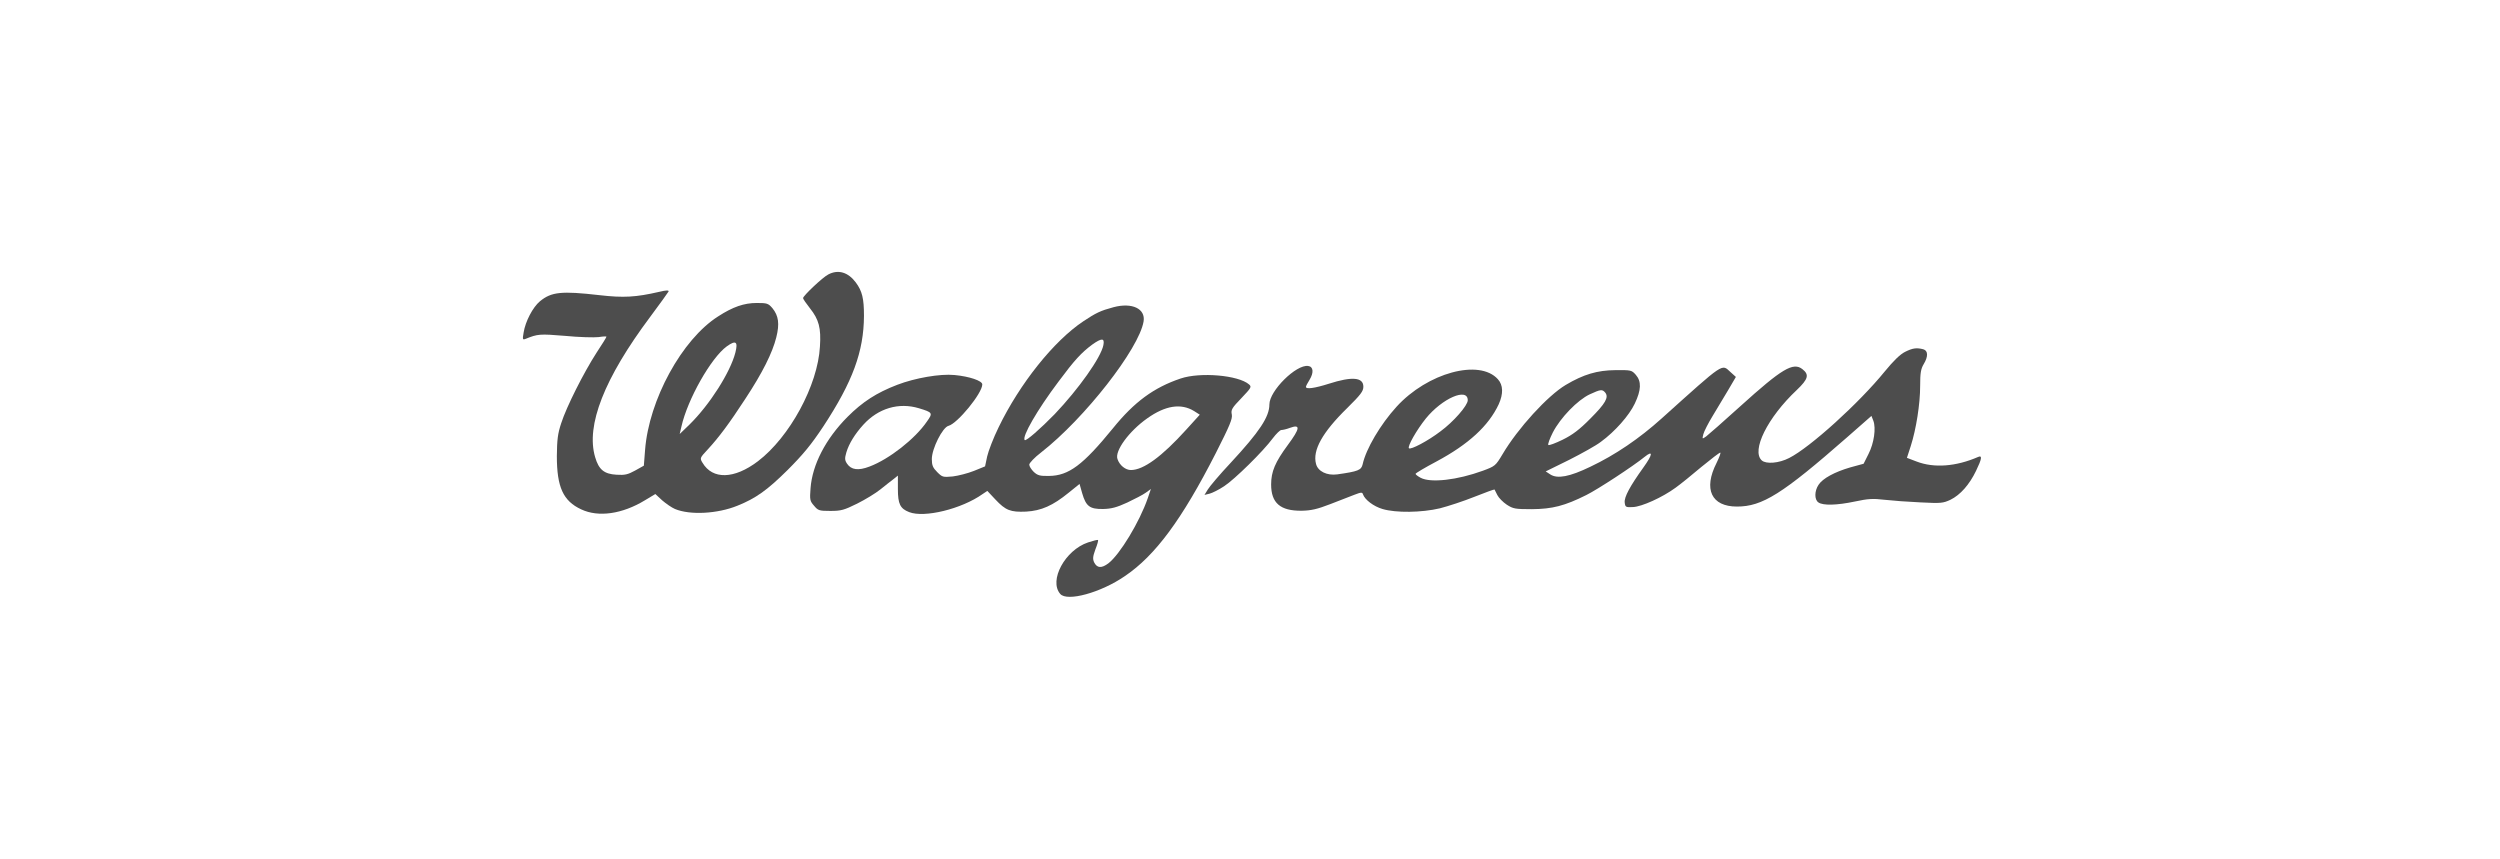
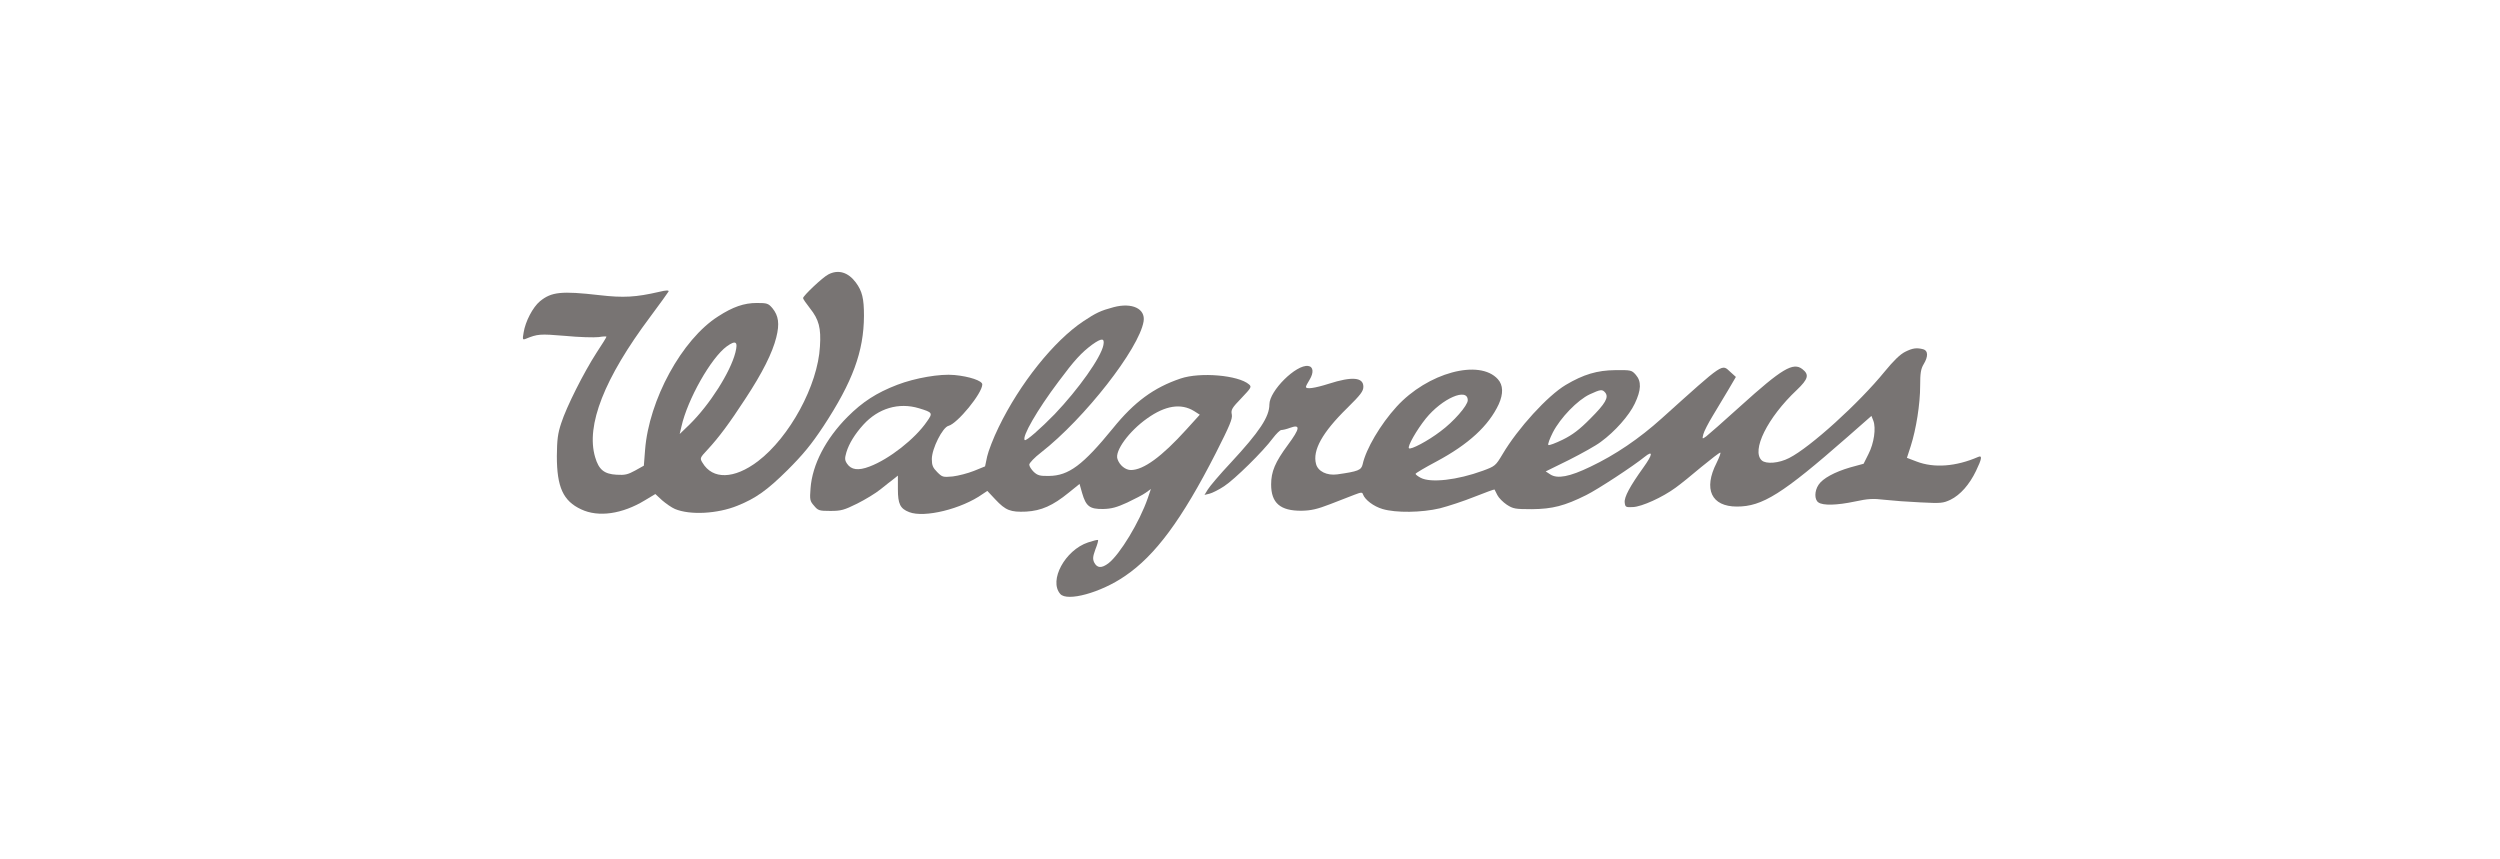
<svg xmlns="http://www.w3.org/2000/svg" version="1.1" id="Layer_1" x="0px" y="0px" width="326px" height="112px" viewBox="0 0 326 112" enable-background="new 0 0 326 112" xml:space="preserve">
-   <rect id="background" opacity="0" fill="#4D4D4D" width="326" height="112" />
+   <rect id="background" opacity="0" fill="#787473" width="326" height="112" />
  <g transform="translate(0,195) scale(0.1,-0.1)">
-     <path fill="#4D4D4D" d="M1080.098,1592.119c-7.261-3.628-32.905-27.905-32.905-30.854c0-1.138,4.092-7.036,9.082-13.389   c11.562-14.521,14.517-25.645,12.93-49.692c-2.72-50.596-39.478-118.223-81.006-149.756c-30.859-23.369-58.994-24.053-72.153-1.816   c-3.628,5.898-3.403,6.357,6.582,17.021c14.521,15.654,28.594,34.482,49.238,66.255c22.456,34.038,35.396,60.132,40.391,80.093   c4.531,17.925,2.944,28.369-4.995,38.125c-5.449,6.353-7.036,6.807-20.42,6.807c-16.562,0-31.079-5-50.371-17.48   c-47.197-29.941-90.308-108.911-95.298-174.258l-1.592-20.42l-11.338-6.338c-9.536-5.234-13.389-6.143-24.282-5.459   c-16.108,0.898-23.149,6.582-27.905,22.91c-12.251,41.289,11.797,102.788,71.924,183.115c12.476,16.787,23.14,31.538,23.828,32.905   c0.674,1.812-2.949,1.812-12.261-0.459c-30.4-7.031-46.509-7.935-77.822-4.316c-49.688,5.679-62.627,4.316-77.603-7.939   c-9.292-7.715-19.058-26.313-21.323-40.84c-1.592-9.072-1.367-9.751,2.72-8.164c15.664,6.357,18.154,6.577,51.279,3.857   c18.379-1.816,38.12-2.271,43.789-1.597c5.669,0.913,10.22,1.138,10.22,0.464c0-0.684-5.684-9.98-12.939-20.874   c-16.558-25.645-39.253-70.571-46.064-91.904c-4.536-13.613-5.435-21.543-5.669-42.881c0-40.381,8.164-58.535,31.768-69.443   c22.461-10.645,53.545-6.113,83.042,11.807l13.618,8.184l8.848-8.184c4.995-4.307,12.476-9.521,16.787-11.338   c19.512-8.164,55.361-6.338,81.46,4.316c23.823,9.531,38.794,20.186,65.347,46.504c20.19,20.195,30.859,33.125,46.514,56.729   c38.34,58.32,52.871,97.793,53.096,144.307c0,22.69-2.271,32.222-10.664,43.574   C1105.962,1595.073,1093.027,1598.926,1080.098,1592.119z M958.931,1490.239c-6.577-25.64-33.35-67.847-59.897-93.931   l-12.715-12.256l2.275,9.756c7.944,35.396,38.569,89.629,59.219,104.6C959.609,1506.802,962.563,1504.536,958.931,1490.239z" />
-     <path fill="#4D4D4D" d="M1452.212,1549.458c-17.017-4.536-23.145-7.485-39.487-18.379   c-38.564-25.635-83.037-81.455-110.493-138.188c-6.812-13.838-13.389-31.074-14.976-38.105l-2.729-12.939l-14.517-5.898   c-7.939-3.174-20.425-6.348-27.681-7.246c-12.715-1.152-13.618-0.908-20.19,5.674c-5.679,5.664-7.036,8.838-7.036,17.002   c0,13.623,14.067,41.514,21.777,43.34c11.572,2.949,44.023,42.432,44.023,54.004c0,4.761-16.792,10.43-36.309,12.256   c-18.833,1.812-51.274-3.857-74.419-12.71c-27.231-10.444-45.381-22.227-65.122-41.978c-28.369-28.594-45.83-62.178-48.105-93.027   c-1.133-14.766-0.908-16.562,4.536-22.686c5.229-6.348,6.812-6.826,21.333-6.826c14.067,0,17.93,1.143,34.941,9.541   c10.435,5.205,24.277,13.613,30.405,18.613c6.353,4.99,13.838,11.113,17.017,13.379l5.674,4.541v-17.705   c0-19.277,2.954-25.4,14.751-29.932c19.736-7.734,68.291,4.072,95.752,23.594l6.123,4.072l10.435-11.113   c13.389-14.297,19.746-16.787,40.161-15.879c19.741,1.133,34.717,7.715,55.596,24.727l14.062,11.348l3.403-12.031   c4.995-17.246,9.985-20.869,27.222-20.645c10.898,0.234,17.705,2.051,31.543,8.389c9.536,4.551,20.659,10.215,24.282,12.939   l6.577,4.766l-4.082-12.021c-10.664-30.859-36.304-73.301-51.279-84.863c-9.067-6.807-14.746-6.357-18.604,1.133   c-2.046,4.541-1.816,7.49,1.592,17.012c2.49,6.123,4.072,11.807,3.394,12.256c-0.454,0.449-6.123-0.908-12.93-3.174   c-29.941-9.98-51.504-49.688-36.299-67.168c8.843-10.439,52.866,1.602,84.175,23.154c39.707,26.768,74.419,73.74,118.662,160.41   c18.164,35.85,22.021,44.932,20.889,50.381c-1.357,6.118,0.225,8.623,12.471,21.323c12.939,13.618,13.613,14.751,9.99,17.925   c-13.848,12.026-63.53,16.338-89.175,7.715c-34.941-11.802-60.352-30.396-88.267-64.902   c-39.028-47.871-57.627-61.934-83.496-62.158c-11.797-0.234-14.751,0.674-19.736,5.215c-3.179,3.174-5.903,7.256-5.903,9.521   c0,2.051,6.812,9.307,15.425,15.889c56.733,44.248,127.749,135.229,133.652,170.859   C1493.955,1547.422,1476.26,1555.81,1452.212,1549.458z M1438.823,1500c-3.179-16.338-32.446-57.412-63.535-90.078   c-18.374-18.838-37.212-35.4-39.023-33.799c-4.082,4.072,16.333,39.468,44.014,76.226c20.879,28.14,29.961,37.891,44.023,48.33   C1436.782,1509.526,1440.635,1509.297,1438.823,1500z M1198.315,1417.632c17.92-5.449,18.369-6.118,10.435-17.241   c-15.43-22.695-49.463-49.248-74.873-58.77c-14.751-5.674-23.828-4.307-29.272,3.643c-3.184,4.766-3.184,7.031-0.913,14.961   c3.408,11.357,11.118,23.828,22.007,35.859C1145.22,1417.632,1171.987,1425.581,1198.315,1417.632z M1557.041,1414.004l7.485-4.766   l-17.476-19.287c-32.217-35.625-56.04-52.871-72.373-52.871c-7.036,0-14.751,6.133-17.476,14.297   c-3.862,10.439,14.971,36.299,38.799,53.096C1519.599,1421.26,1540.015,1424.438,1557.041,1414.004z" />
-     <path fill="#4D4D4D" d="M2484.15,1491.147c-6.357-3.174-14.98-11.567-26.328-25.41c-33.574-41.299-97.334-99.155-124.795-112.993   c-13.164-6.807-29.951-8.174-35.625-3.174c-14.062,12.695,7.48,56.035,45.615,91.885c14.961,14.297,16.562,19.971,7.256,27.231   c-12.021,9.307-26.553,0.679-80.771-48.325c-21.787-19.736-41.973-37.441-44.697-39.473c-5.225-3.643-5.225-3.643-3.633,2.93   c0.898,3.643,6.357,14.297,12.021,23.604c5.674,9.302,14.98,24.731,20.42,34.033l9.98,17.026l-7.031,6.353   c-11.797,10.659-6.807,14.062-89.619-60.361c-29.492-26.543-60.586-47.646-93.027-63.066c-27.227-13.164-43.105-16.123-52.412-10   l-5.908,3.877l30.41,14.961c16.553,8.389,35.391,18.828,41.523,23.604c18.379,13.379,36.982,34.482,44.248,49.917   c8.398,17.69,8.848,28.813,1.357,37.432c-5.449,6.138-6.123,6.357-26.777,6.138c-23.594-0.234-41.299-5.449-64.658-19.297   c-23.594-14.062-62.402-56.504-82.363-90.312c-9.082-15.205-9.766-15.645-25.654-21.553c-33.564-12.246-67.842-16.104-80.996-9.297   c-3.867,2.041-6.797,4.307-6.797,5.225c0,0.908,12.246,8.154,27.227,16.104c41.963,22.461,68.066,46.514,81.221,74.648   c6.133,13.618,5.898,24.961-1.133,32.681c-24.062,26.768-91.67,8.394-132.051-35.854c-21.113-23.154-39.941-55.146-44.248-75.107   c-1.816-7.705-5.898-9.287-33.125-13.164c-13.379-1.807-25.176,3.877-27.676,13.613c-4.775,17.715,8.154,41.074,40.605,72.837   c17.695,17.48,21.113,22.012,21.113,27.91c0,12.251-14.531,13.618-44.951,3.857c-18.584-5.903-29.941-7.485-29.941-4.077   c0,0.903,2.051,4.99,4.775,9.297c5.664,9.307,4.98,17.021-1.826,17.925c-15.654,2.271-50.596-32.441-50.596-50.146   c0-16.108-12.705-35.396-50.361-76.011c-14.297-15.205-27.686-31.074-29.961-34.941l-4.316-7.031l6.592,1.592   c3.623,0.898,12.246,5.215,19.062,9.756c13.604,8.838,50.82,45.381,63.525,62.627c4.316,5.664,9.307,10.664,11.113,10.664   c1.816,0,6.807,1.123,10.898,2.715c14.297,5.215,13.613-0.459-2.5-22.236c-16.562-22.461-21.777-34.717-21.777-51.504   c0-24.277,12.021-34.502,39.697-34.258c12.49,0.234,20.42,2.041,37.432,8.623c11.807,4.531,26.113,10.205,31.543,12.246   c8.857,3.408,10.215,3.408,11.123,0.459c2.5-7.041,13.838-15.664,25.41-19.062c17.461-5.225,51.064-4.775,74.893,0.898   c10.654,2.734,30.85,9.307,44.912,14.98c14.297,5.664,26.094,9.98,26.318,9.531s1.816-3.613,3.643-7.256   c1.807-3.643,7.48-9.307,12.246-12.49c8.398-5.43,10.879-5.889,32.91-5.889c26.553,0.225,42.637,4.307,70.781,18.379   c14.756,7.256,61.494,37.891,76.24,49.912c11.338,9.082,10.439,2.949-1.816-14.072c-17.246-24.043-25.195-38.564-24.268-45.605   c0.674-5.879,1.357-6.338,10.664-5.879c11.562,0.439,38.555,12.705,55.576,25.176c6.348,4.531,21.562,16.797,33.818,27.217   c12.461,10.215,23.359,18.613,24.502,18.613c1.123,0-1.143-5.908-4.766-13.398c-17.471-34.258-6.807-56.943,26.543-56.943   c33.125,0,59.219,16.348,143.623,90.303l31.777,27.91l2.49-6.348c3.633-9.541,0.918-29.258-6.348-43.34l-6.357-12.695   l-17.471-4.775c-20.195-5.898-35.85-14.297-41.299-22.695c-5.459-8.164-5.459-19.297-0.234-22.9   c5.898-4.316,24.062-3.867,47.656,1.123c17.021,3.633,23.594,4.092,38.574,2.266c9.98-1.133,31.074-2.715,46.738-3.389   c26.787-1.367,29.502-1.143,39.258,3.389c12.939,6.357,24.727,19.746,33.359,37.666c7.705,15.889,8.379,20.654,2.715,18.164   c-28.809-12.49-57.402-14.756-80.312-5.908l-12.5,4.766l5.01,15.43c7.031,22.002,12.246,54.683,12.246,78.511   c0,16.558,0.908,21.997,4.531,28.13c6.133,9.99,5.908,17.7-0.449,19.517C2499.131,1496.826,2494.14,1496.137,2484.15,1491.147z    M2093.203,1438.052c4.99-6.123,0.225-14.287-19.287-33.804c-14.297-14.512-23.369-21.328-36.309-27.676   c-9.297-4.531-17.695-7.725-18.604-6.816c-0.898,0.908,1.807,8.174,5.898,16.338c9.98,19.287,32.227,42.207,48.105,49.692   C2087.304,1442.368,2089.336,1442.588,2093.203,1438.052z M1913.955,1428.071c0-6.812-18.613-28.13-35.635-40.61   c-16.338-12.49-38.809-24.287-41.064-22.012c-2.266,2.266,9.98,23.828,22.002,38.799   C1880.596,1430.566,1913.955,1445.088,1913.955,1428.071z" />
+     <path fill="#787473" d="M1080.098,1592.119c-7.261-3.628-32.905-27.905-32.905-30.854c0-1.138,4.092-7.036,9.082-13.389   c11.562-14.521,14.517-25.645,12.93-49.692c-2.72-50.596-39.478-118.223-81.006-149.756c-30.859-23.369-58.994-24.053-72.153-1.816   c-3.628,5.898-3.403,6.357,6.582,17.021c14.521,15.654,28.594,34.482,49.238,66.255c22.456,34.038,35.396,60.132,40.391,80.093   c4.531,17.925,2.944,28.369-4.995,38.125c-5.449,6.353-7.036,6.807-20.42,6.807c-16.562,0-31.079-5-50.371-17.48   c-47.197-29.941-90.308-108.911-95.298-174.258l-1.592-20.42l-11.338-6.338c-9.536-5.234-13.389-6.143-24.282-5.459   c-16.108,0.898-23.149,6.582-27.905,22.91c-12.251,41.289,11.797,102.788,71.924,183.115c12.476,16.787,23.14,31.538,23.828,32.905   c0.674,1.812-2.949,1.812-12.261-0.459c-30.4-7.031-46.509-7.935-77.822-4.316c-49.688,5.679-62.627,4.316-77.603-7.939   c-9.292-7.715-19.058-26.313-21.323-40.84c-1.592-9.072-1.367-9.751,2.72-8.164c15.664,6.357,18.154,6.577,51.279,3.857   c18.379-1.816,38.12-2.271,43.789-1.597c5.669,0.913,10.22,1.138,10.22,0.464c0-0.684-5.684-9.98-12.939-20.874   c-16.558-25.645-39.253-70.571-46.064-91.904c-4.536-13.613-5.435-21.543-5.669-42.881c0-40.381,8.164-58.535,31.768-69.443   c22.461-10.645,53.545-6.113,83.042,11.807l13.618,8.184l8.848-8.184c4.995-4.307,12.476-9.521,16.787-11.338   c19.512-8.164,55.361-6.338,81.46,4.316c23.823,9.531,38.794,20.186,65.347,46.504c20.19,20.195,30.859,33.125,46.514,56.729   c38.34,58.32,52.871,97.793,53.096,144.307c0,22.69-2.271,32.222-10.664,43.574   C1105.962,1595.073,1093.027,1598.926,1080.098,1592.119z M958.931,1490.239c-6.577-25.64-33.35-67.847-59.897-93.931   l-12.715-12.256l2.275,9.756c7.944,35.396,38.569,89.629,59.219,104.6C959.609,1506.802,962.563,1504.536,958.931,1490.239z" />
+     <path fill="#787473" d="M1452.212,1549.458c-17.017-4.536-23.145-7.485-39.487-18.379   c-38.564-25.635-83.037-81.455-110.493-138.188c-6.812-13.838-13.389-31.074-14.976-38.105l-2.729-12.939l-14.517-5.898   c-7.939-3.174-20.425-6.348-27.681-7.246c-12.715-1.152-13.618-0.908-20.19,5.674c-5.679,5.664-7.036,8.838-7.036,17.002   c0,13.623,14.067,41.514,21.777,43.34c11.572,2.949,44.023,42.432,44.023,54.004c0,4.761-16.792,10.43-36.309,12.256   c-18.833,1.812-51.274-3.857-74.419-12.71c-27.231-10.444-45.381-22.227-65.122-41.978c-28.369-28.594-45.83-62.178-48.105-93.027   c-1.133-14.766-0.908-16.562,4.536-22.686c5.229-6.348,6.812-6.826,21.333-6.826c14.067,0,17.93,1.143,34.941,9.541   c10.435,5.205,24.277,13.613,30.405,18.613c6.353,4.99,13.838,11.113,17.017,13.379l5.674,4.541v-17.705   c0-19.277,2.954-25.4,14.751-29.932c19.736-7.734,68.291,4.072,95.752,23.594l6.123,4.072l10.435-11.113   c13.389-14.297,19.746-16.787,40.161-15.879c19.741,1.133,34.717,7.715,55.596,24.727l14.062,11.348l3.403-12.031   c4.995-17.246,9.985-20.869,27.222-20.645c10.898,0.234,17.705,2.051,31.543,8.389c9.536,4.551,20.659,10.215,24.282,12.939   l6.577,4.766l-4.082-12.021c-10.664-30.859-36.304-73.301-51.279-84.863c-9.067-6.807-14.746-6.357-18.604,1.133   c-2.046,4.541-1.816,7.49,1.592,17.012c2.49,6.123,4.072,11.807,3.394,12.256c-0.454,0.449-6.123-0.908-12.93-3.174   c-29.941-9.98-51.504-49.688-36.299-67.168c8.843-10.439,52.866,1.602,84.175,23.154c39.707,26.768,74.419,73.74,118.662,160.41   c18.164,35.85,22.021,44.932,20.889,50.381c-1.357,6.118,0.225,8.623,12.471,21.323c12.939,13.618,13.613,14.751,9.99,17.925   c-13.848,12.026-63.53,16.338-89.175,7.715c-34.941-11.802-60.352-30.396-88.267-64.902   c-39.028-47.871-57.627-61.934-83.496-62.158c-11.797-0.234-14.751,0.674-19.736,5.215c-3.179,3.174-5.903,7.256-5.903,9.521   c0,2.051,6.812,9.307,15.425,15.889c56.733,44.248,127.749,135.229,133.652,170.859   C1493.955,1547.422,1476.26,1555.81,1452.212,1549.458z M1438.823,1500c-3.179-16.338-32.446-57.412-63.535-90.078   c-18.374-18.838-37.212-35.4-39.023-33.799c-4.082,4.072,16.333,39.468,44.014,76.226c20.879,28.14,29.961,37.891,44.023,48.33   C1436.782,1509.526,1440.635,1509.297,1438.823,1500z M1198.315,1417.632c17.92-5.449,18.369-6.118,10.435-17.241   c-15.43-22.695-49.463-49.248-74.873-58.77c-14.751-5.674-23.828-4.307-29.272,3.643c-3.184,4.766-3.184,7.031-0.913,14.961   c3.408,11.357,11.118,23.828,22.007,35.859C1145.22,1417.632,1171.987,1425.581,1198.315,1417.632z M1557.041,1414.004l7.485-4.766   l-17.476-19.287c-32.217-35.625-56.04-52.871-72.373-52.871c-7.036,0-14.751,6.133-17.476,14.297   c-3.862,10.439,14.971,36.299,38.799,53.096C1519.599,1421.26,1540.015,1424.438,1557.041,1414.004z" />
+     <path fill="#787473" d="M2484.15,1491.147c-6.357-3.174-14.98-11.567-26.328-25.41c-33.574-41.299-97.334-99.155-124.795-112.993   c-13.164-6.807-29.951-8.174-35.625-3.174c-14.062,12.695,7.48,56.035,45.615,91.885c14.961,14.297,16.562,19.971,7.256,27.231   c-12.021,9.307-26.553,0.679-80.771-48.325c-21.787-19.736-41.973-37.441-44.697-39.473c-5.225-3.643-5.225-3.643-3.633,2.93   c0.898,3.643,6.357,14.297,12.021,23.604c5.674,9.302,14.98,24.731,20.42,34.033l9.98,17.026l-7.031,6.353   c-11.797,10.659-6.807,14.062-89.619-60.361c-29.492-26.543-60.586-47.646-93.027-63.066c-27.227-13.164-43.105-16.123-52.412-10   l-5.908,3.877l30.41,14.961c16.553,8.389,35.391,18.828,41.523,23.604c18.379,13.379,36.982,34.482,44.248,49.917   c8.398,17.69,8.848,28.813,1.357,37.432c-5.449,6.138-6.123,6.357-26.777,6.138c-23.594-0.234-41.299-5.449-64.658-19.297   c-23.594-14.062-62.402-56.504-82.363-90.312c-9.082-15.205-9.766-15.645-25.654-21.553c-33.564-12.246-67.842-16.104-80.996-9.297   c-3.867,2.041-6.797,4.307-6.797,5.225c0,0.908,12.246,8.154,27.227,16.104c41.963,22.461,68.066,46.514,81.221,74.648   c6.133,13.618,5.898,24.961-1.133,32.681c-24.062,26.768-91.67,8.394-132.051-35.854c-21.113-23.154-39.941-55.146-44.248-75.107   c-1.816-7.705-5.898-9.287-33.125-13.164c-13.379-1.807-25.176,3.877-27.676,13.613c-4.775,17.715,8.154,41.074,40.605,72.837   c17.695,17.48,21.113,22.012,21.113,27.91c0,12.251-14.531,13.618-44.951,3.857c-18.584-5.903-29.941-7.485-29.941-4.077   c0,0.903,2.051,4.99,4.775,9.297c5.664,9.307,4.98,17.021-1.826,17.925c-15.654,2.271-50.596-32.441-50.596-50.146   c0-16.108-12.705-35.396-50.361-76.011c-14.297-15.205-27.686-31.074-29.961-34.941l-4.316-7.031l6.592,1.592   c3.623,0.898,12.246,5.215,19.062,9.756c13.604,8.838,50.82,45.381,63.525,62.627c4.316,5.664,9.307,10.664,11.113,10.664   c1.816,0,6.807,1.123,10.898,2.715c14.297,5.215,13.613-0.459-2.5-22.236c-16.562-22.461-21.777-34.717-21.777-51.504   c0-24.277,12.021-34.502,39.697-34.258c12.49,0.234,20.42,2.041,37.432,8.623c11.807,4.531,26.113,10.205,31.543,12.246   c8.857,3.408,10.215,3.408,11.123,0.459c2.5-7.041,13.838-15.664,25.41-19.062c17.461-5.225,51.064-4.775,74.893,0.898   c10.654,2.734,30.85,9.307,44.912,14.98c14.297,5.664,26.094,9.98,26.318,9.531s1.816-3.613,3.643-7.256   c1.807-3.643,7.48-9.307,12.246-12.49c8.398-5.43,10.879-5.889,32.91-5.889c26.553,0.225,42.637,4.307,70.781,18.379   c14.756,7.256,61.494,37.891,76.24,49.912c11.338,9.082,10.439,2.949-1.816-14.072c-17.246-24.043-25.195-38.564-24.268-45.605   c0.674-5.879,1.357-6.338,10.664-5.879c11.562,0.439,38.555,12.705,55.576,25.176c6.348,4.531,21.562,16.797,33.818,27.217   c12.461,10.215,23.359,18.613,24.502,18.613c1.123,0-1.143-5.908-4.766-13.398c-17.471-34.258-6.807-56.943,26.543-56.943   c33.125,0,59.219,16.348,143.623,90.303l31.777,27.91l2.49-6.348c3.633-9.541,0.918-29.258-6.348-43.34l-6.357-12.695   l-17.471-4.775c-20.195-5.898-35.85-14.297-41.299-22.695c-5.459-8.164-5.459-19.297-0.234-22.9   c5.898-4.316,24.062-3.867,47.656,1.123c17.021,3.633,23.594,4.092,38.574,2.266c9.98-1.133,31.074-2.715,46.738-3.389   c26.787-1.367,29.502-1.143,39.258,3.389c12.939,6.357,24.727,19.746,33.359,37.666c7.705,15.889,8.379,20.654,2.715,18.164   c-28.809-12.49-57.402-14.756-80.312-5.908l-12.5,4.766l5.01,15.43c7.031,22.002,12.246,54.683,12.246,78.511   c0,16.558,0.908,21.997,4.531,28.13c6.133,9.99,5.908,17.7-0.449,19.517C2499.131,1496.826,2494.14,1496.137,2484.15,1491.147z    M2093.203,1438.052c4.99-6.123,0.225-14.287-19.287-33.804c-14.297-14.512-23.369-21.328-36.309-27.676   c-9.297-4.531-17.695-7.725-18.604-6.816c-0.898,0.908,1.807,8.174,5.898,16.338c9.98,19.287,32.227,42.207,48.105,49.692   C2087.304,1442.368,2089.336,1442.588,2093.203,1438.052z M1913.955,1428.071c0-6.812-18.613-28.13-35.635-40.61   c-16.338-12.49-38.809-24.287-41.064-22.012c-2.266,2.266,9.98,23.828,22.002,38.799   C1880.596,1430.566,1913.955,1445.088,1913.955,1428.071z" />
  </g>
</svg>
